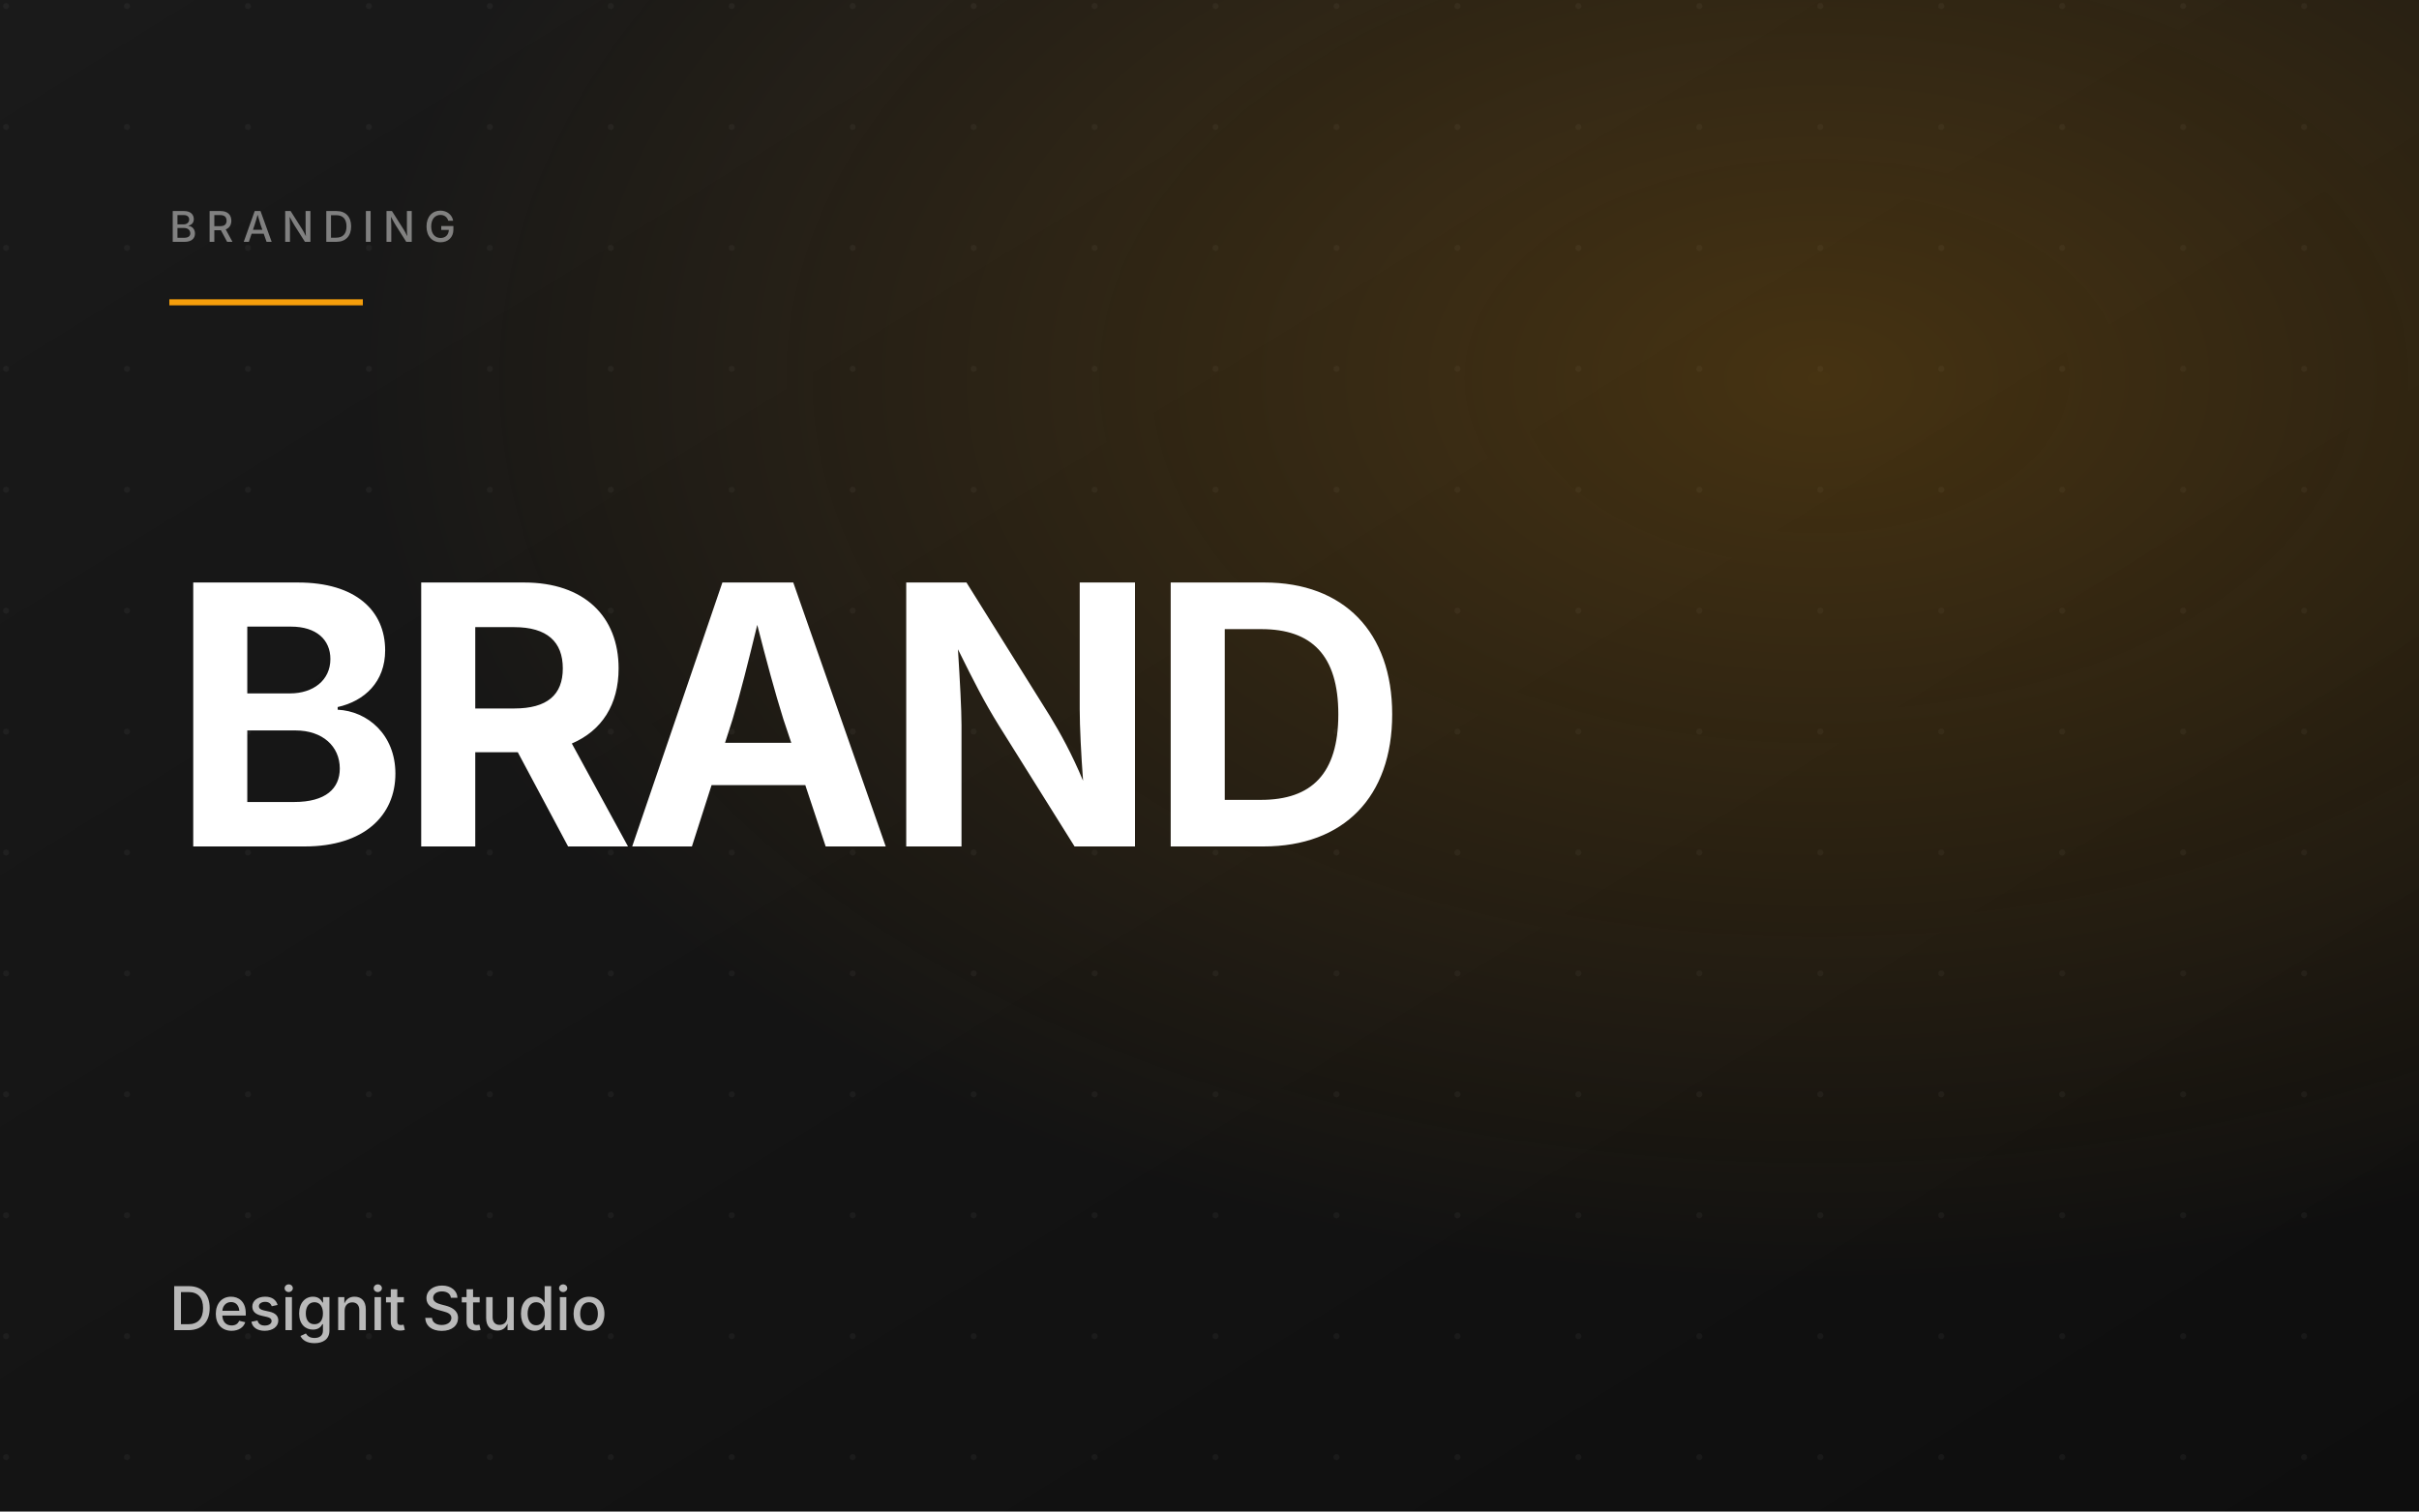
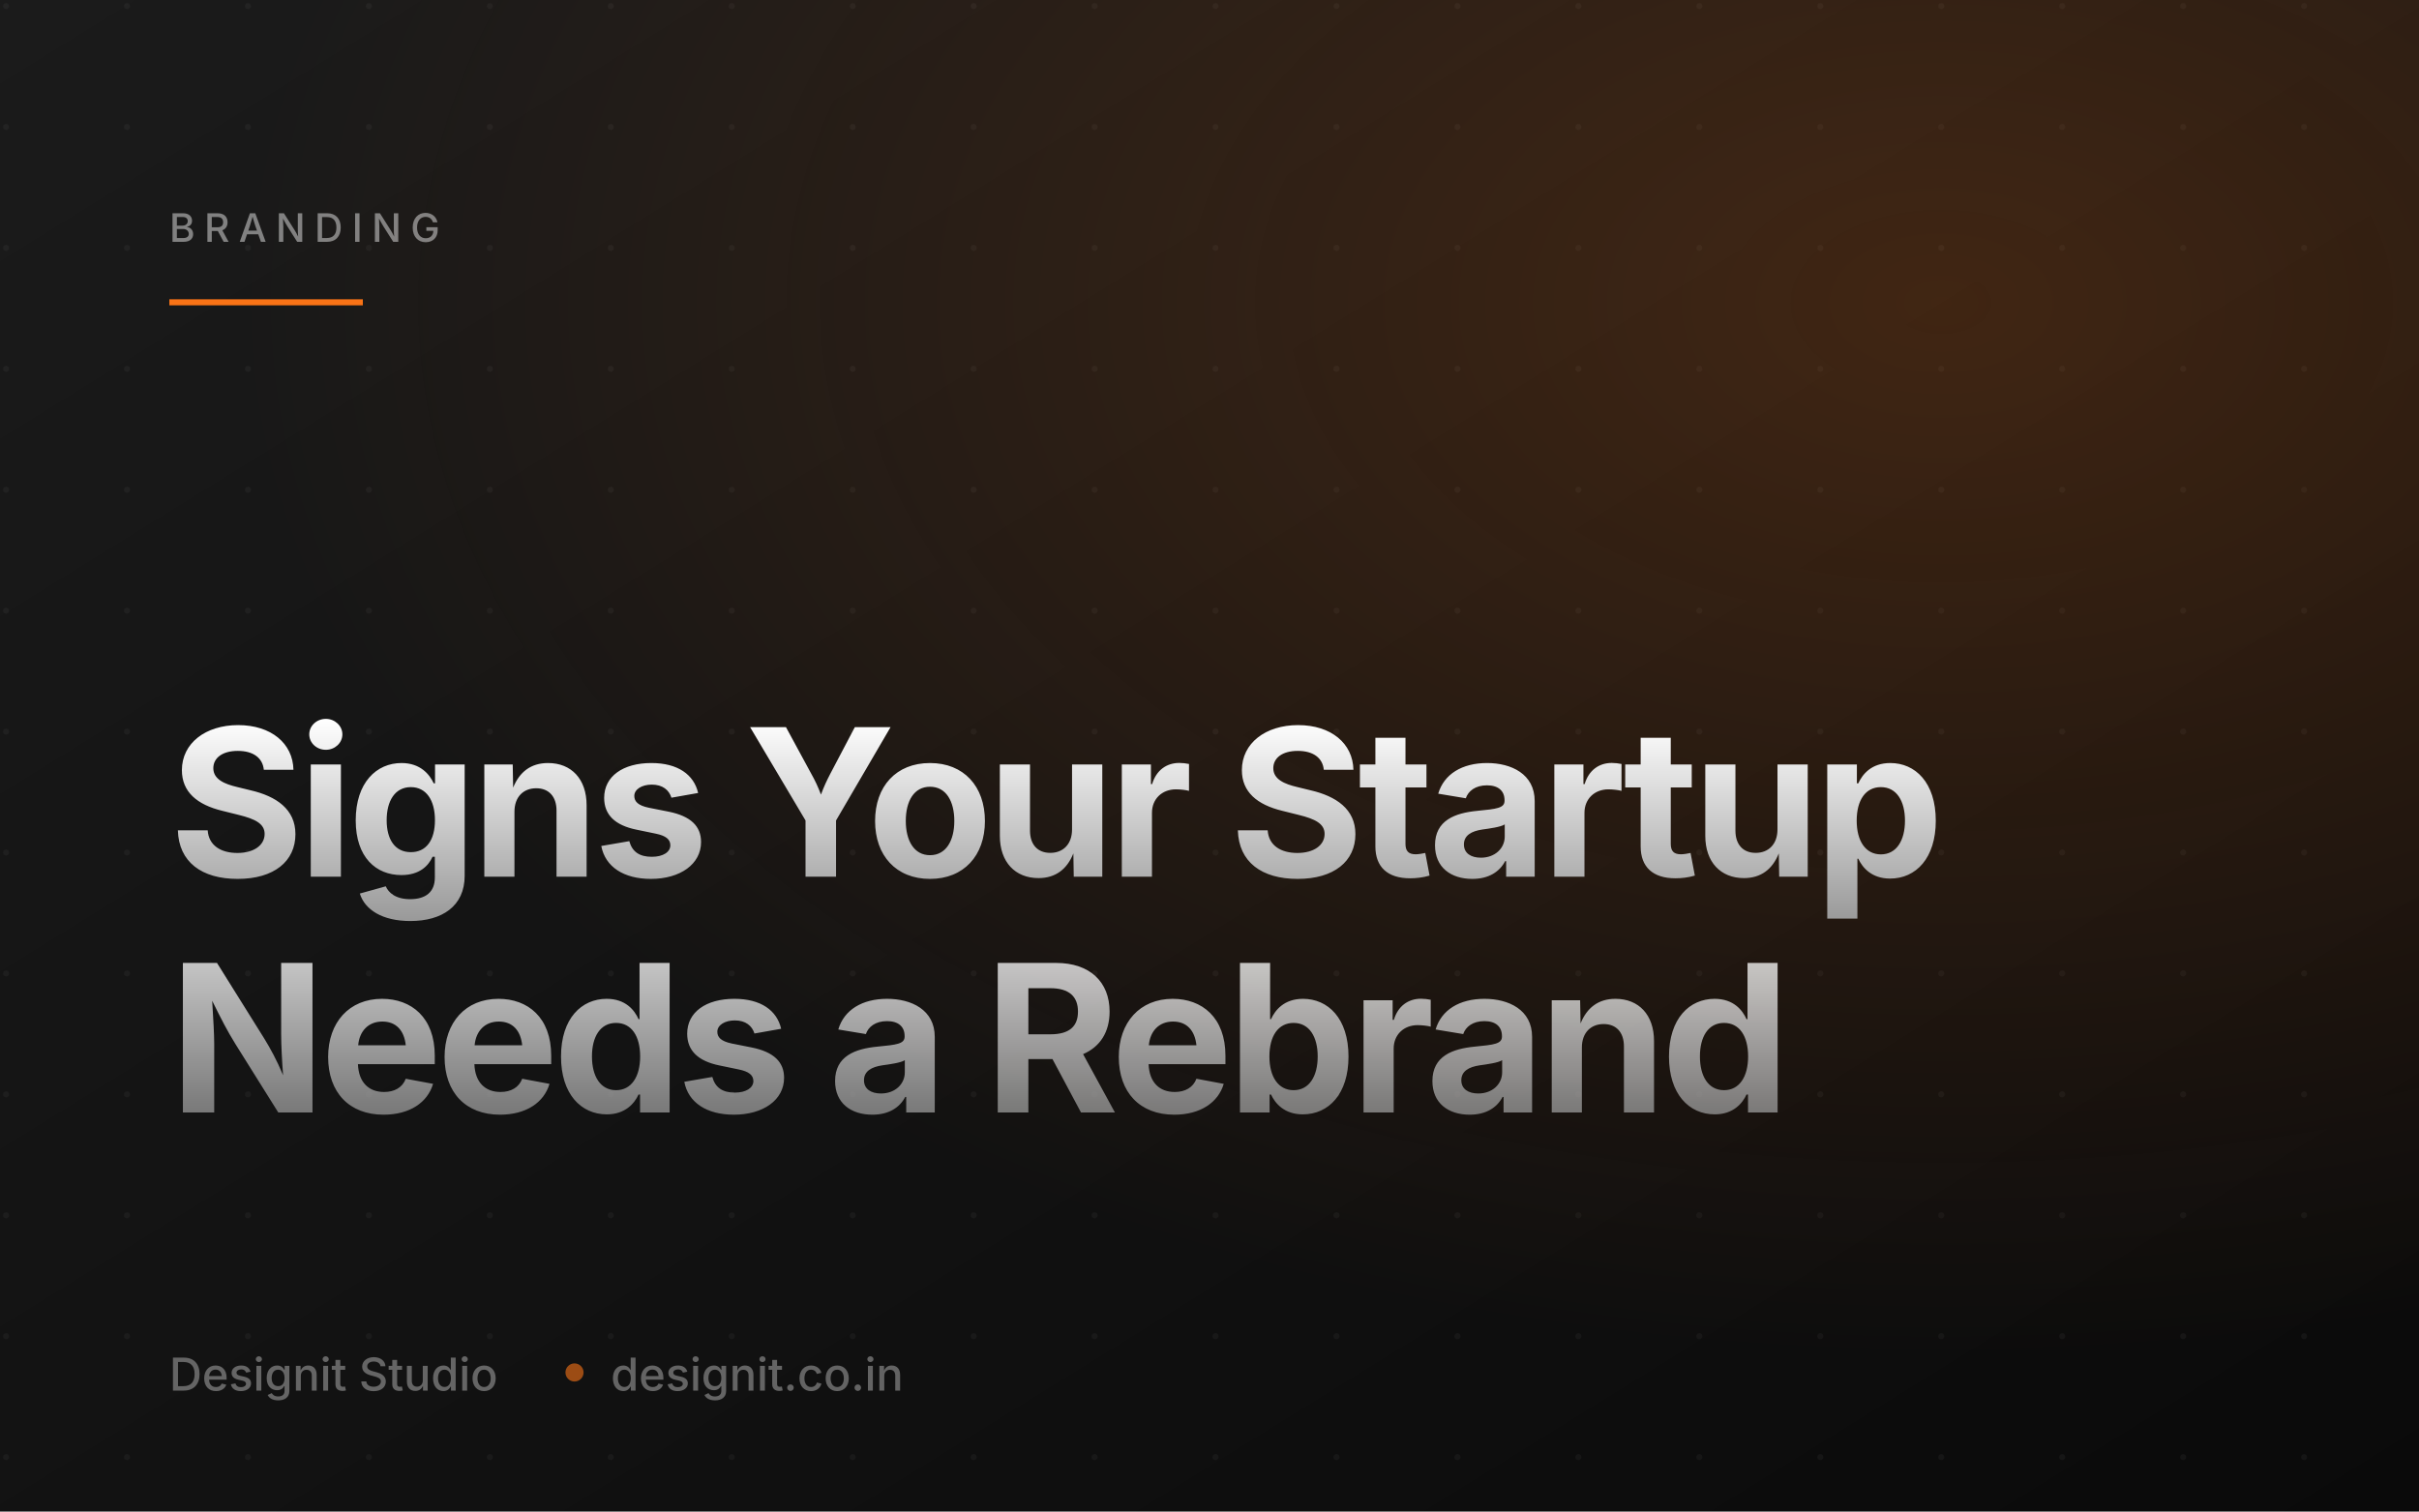
<svg xmlns="http://www.w3.org/2000/svg" viewBox="0 0 800 500" preserveAspectRatio="xMidYMid slice">
  <defs>
    <linearGradient id="bg" x1="0" y1="0" x2="1" y2="1">
-       <stop offset="0" stop-color="#1a1a1a" />
-       <stop offset="1" stop-color="#0e0e0e" />
+       <stop offset="0" stop-color="#1b1b1b" />
+       <stop offset="1" stop-color="#0a0a0a" />
    </linearGradient>
-     <radialGradient id="glow" cx="0.75" cy="0.25" r="0.6">
-       <stop offset="0" stop-color="#f59e0b" stop-opacity="0.22" />
-       <stop offset="1" stop-color="#f59e0b" stop-opacity="0" />
+     <radialGradient id="glow" cx="0.8" cy="0.2" r="0.7">
+       <stop offset="0" stop-color="#f97316" stop-opacity="0.2" />
+       <stop offset="1" stop-color="#f97316" stop-opacity="0" />
    </radialGradient>
+     <linearGradient id="title-grad" x1="0" y1="0" x2="0" y2="1">
+       <stop offset="0" stop-color="#ffffff" />
+       <stop offset="1" stop-color="#999999" />
+     </linearGradient>
    <pattern id="dots" x="0" y="0" width="40" height="40" patternUnits="userSpaceOnUse">
      <circle cx="2" cy="2" r="1" fill="#ffffff" fill-opacity="0.04" />
    </pattern>
  </defs>
  <rect width="800" height="500" fill="url(#bg)" />
  <rect width="800" height="500" fill="url(#dots)" />
  <rect width="800" height="500" fill="url(#glow)" />
-   <g font-family="Inter, system-ui, sans-serif" fill="#ffffff">
-     <text x="56" y="80" font-size="14" font-weight="500" letter-spacing="3" fill-opacity="0.45">BRANDING</text>
-     <text x="56" y="280" font-size="120" font-weight="700" letter-spacing="-4">BRAND</text>
-     <text x="56" y="440" font-size="20" font-weight="500" fill-opacity="0.7">Designit Studio</text>
-   </g>
-   <line x1="56" y1="100" x2="120" y2="100" stroke="#f59e0b" stroke-width="2" />
+   <text x="56" y="80" font-family="Inter, system-ui, sans-serif" font-size="13" font-weight="500" letter-spacing="3" fill="#ffffff" fill-opacity="0.45">BRANDING</text>
+   <line x1="56" y1="100" x2="120" y2="100" stroke="#f97316" stroke-width="2" />
+   <text x="56" y="290" font-family="Inter, system-ui, sans-serif" font-size="68" font-weight="700" letter-spacing="-2" fill="url(#title-grad)">Signs Your Startup</text>
+   <text x="56" y="368" font-family="Inter, system-ui, sans-serif" font-size="68" font-weight="700" letter-spacing="-2" fill="url(#title-grad)" fill-opacity="0.75">Needs a Rebrand</text>
+   <text x="56" y="460" font-family="Inter, system-ui, sans-serif" font-size="15" font-weight="500" fill="#ffffff" fill-opacity="0.35">Designit Studio</text>
+   <circle cx="190" cy="454" r="3" fill="#f97316" fill-opacity="0.6" />
+   <text x="202" y="460" font-family="Inter, system-ui, sans-serif" font-size="15" font-weight="500" fill="#ffffff" fill-opacity="0.35">designit.co.in</text>
</svg>
